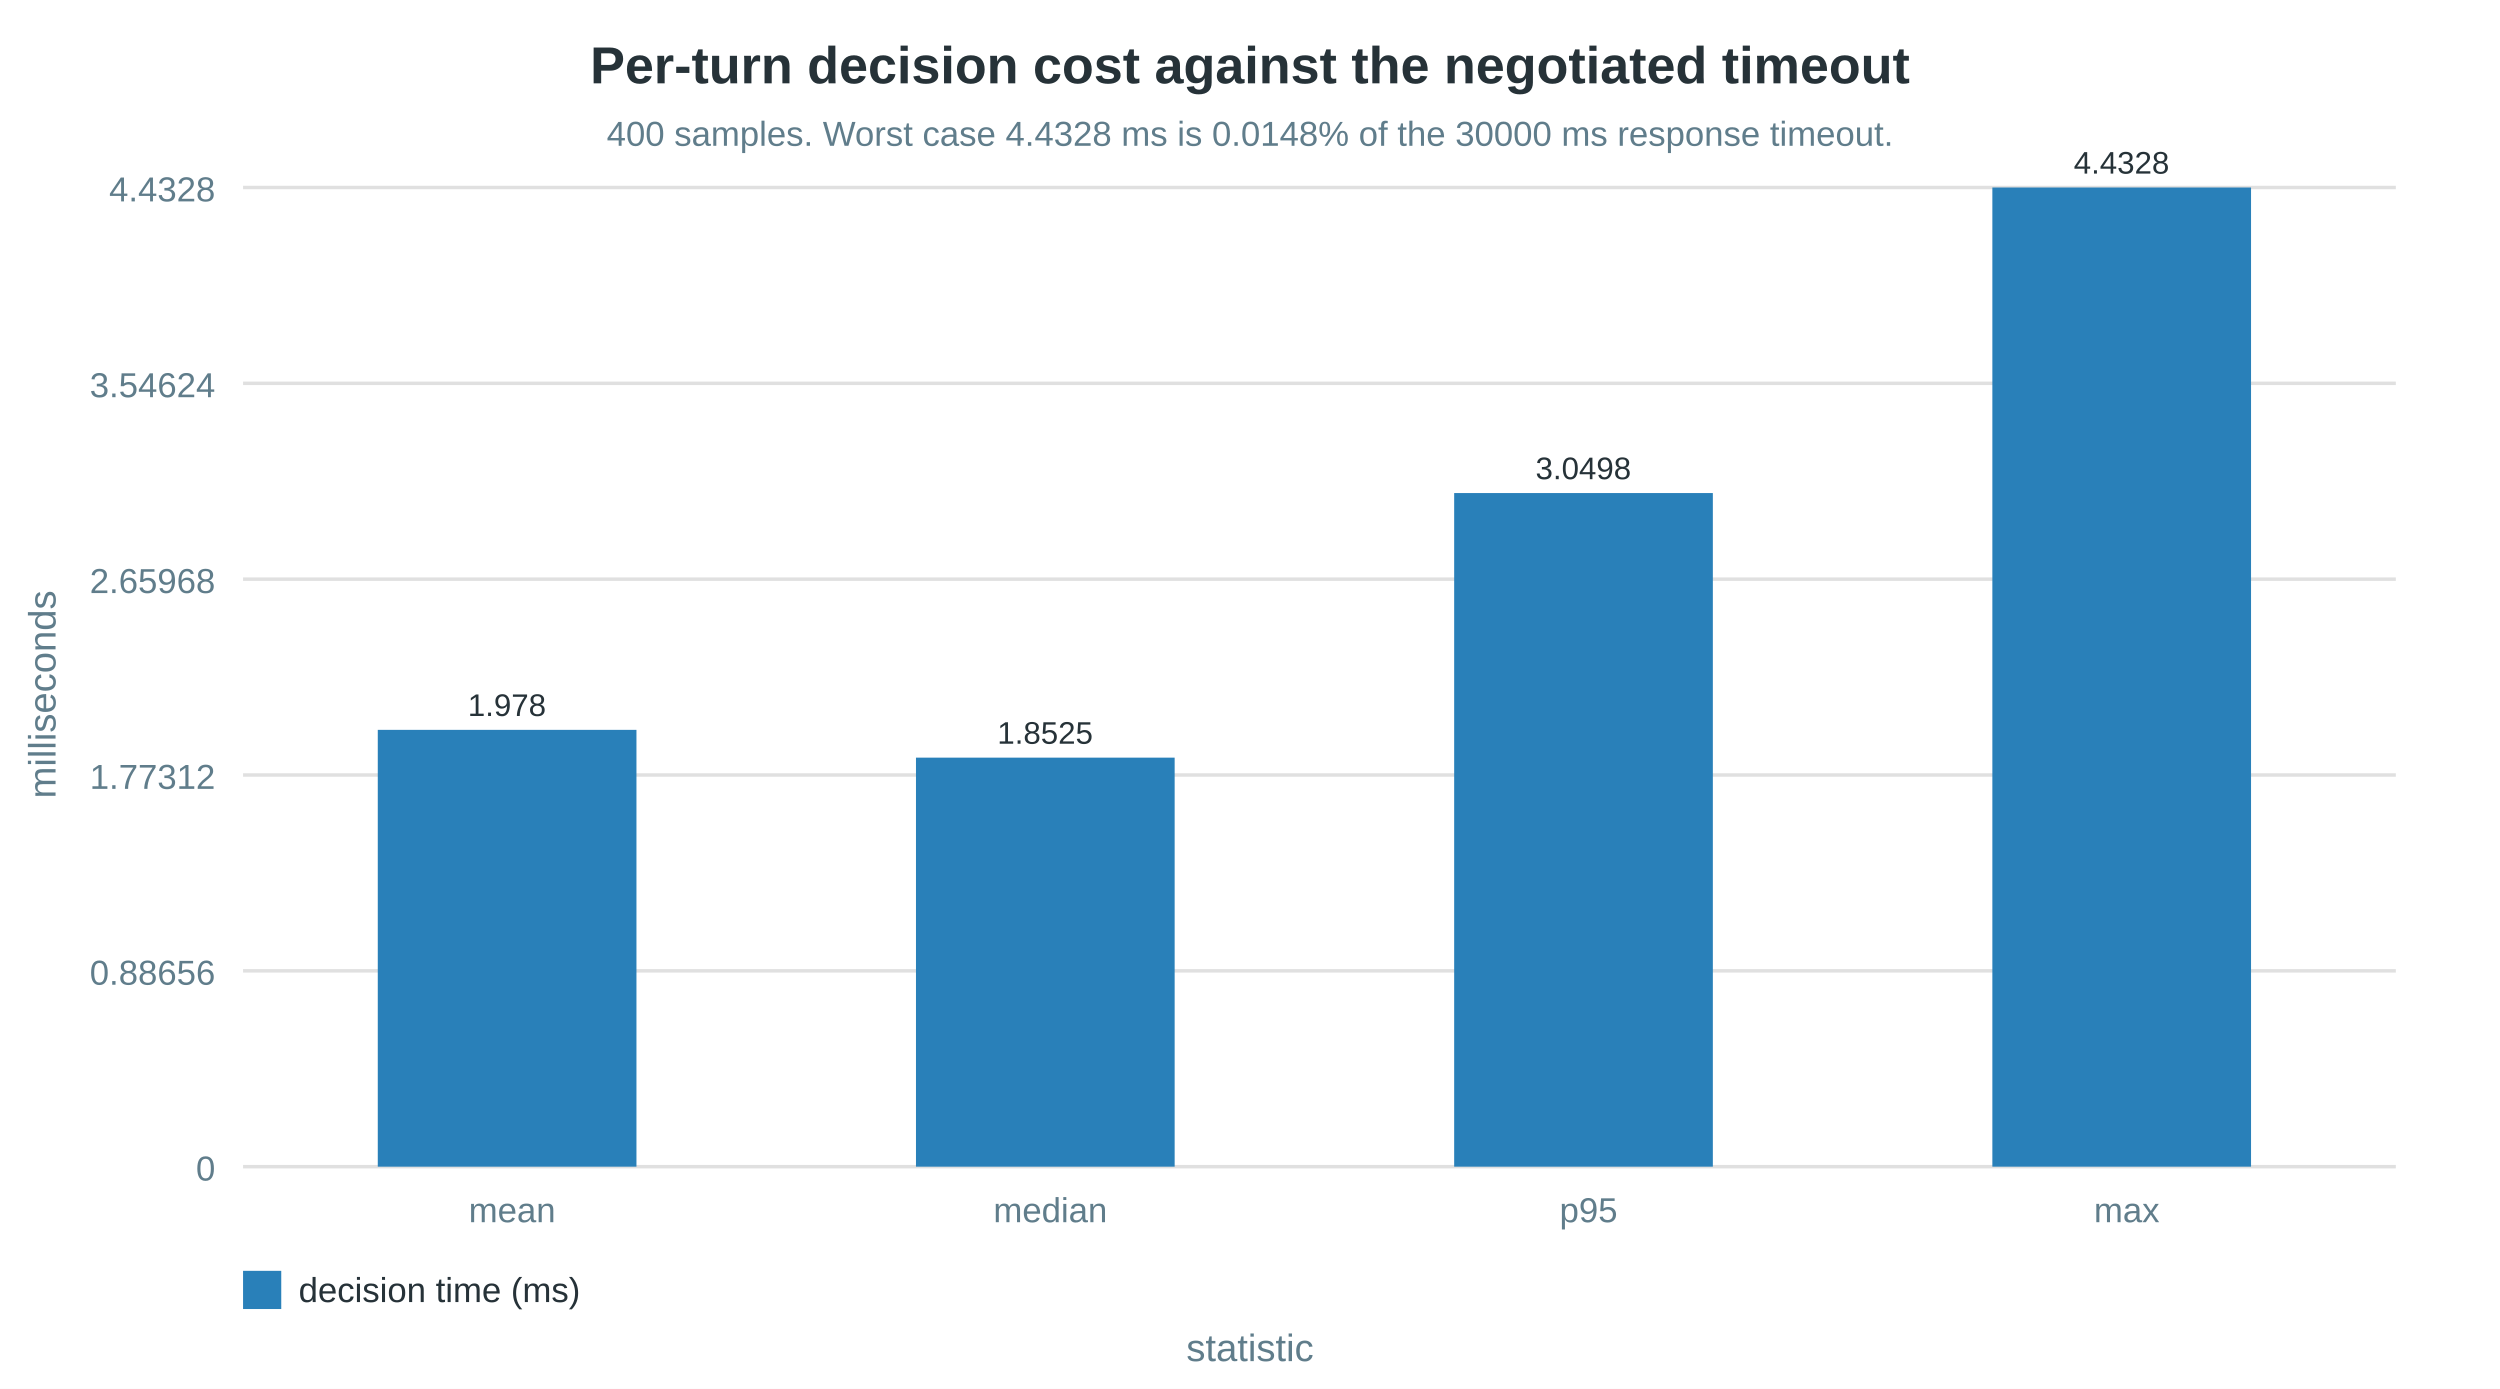
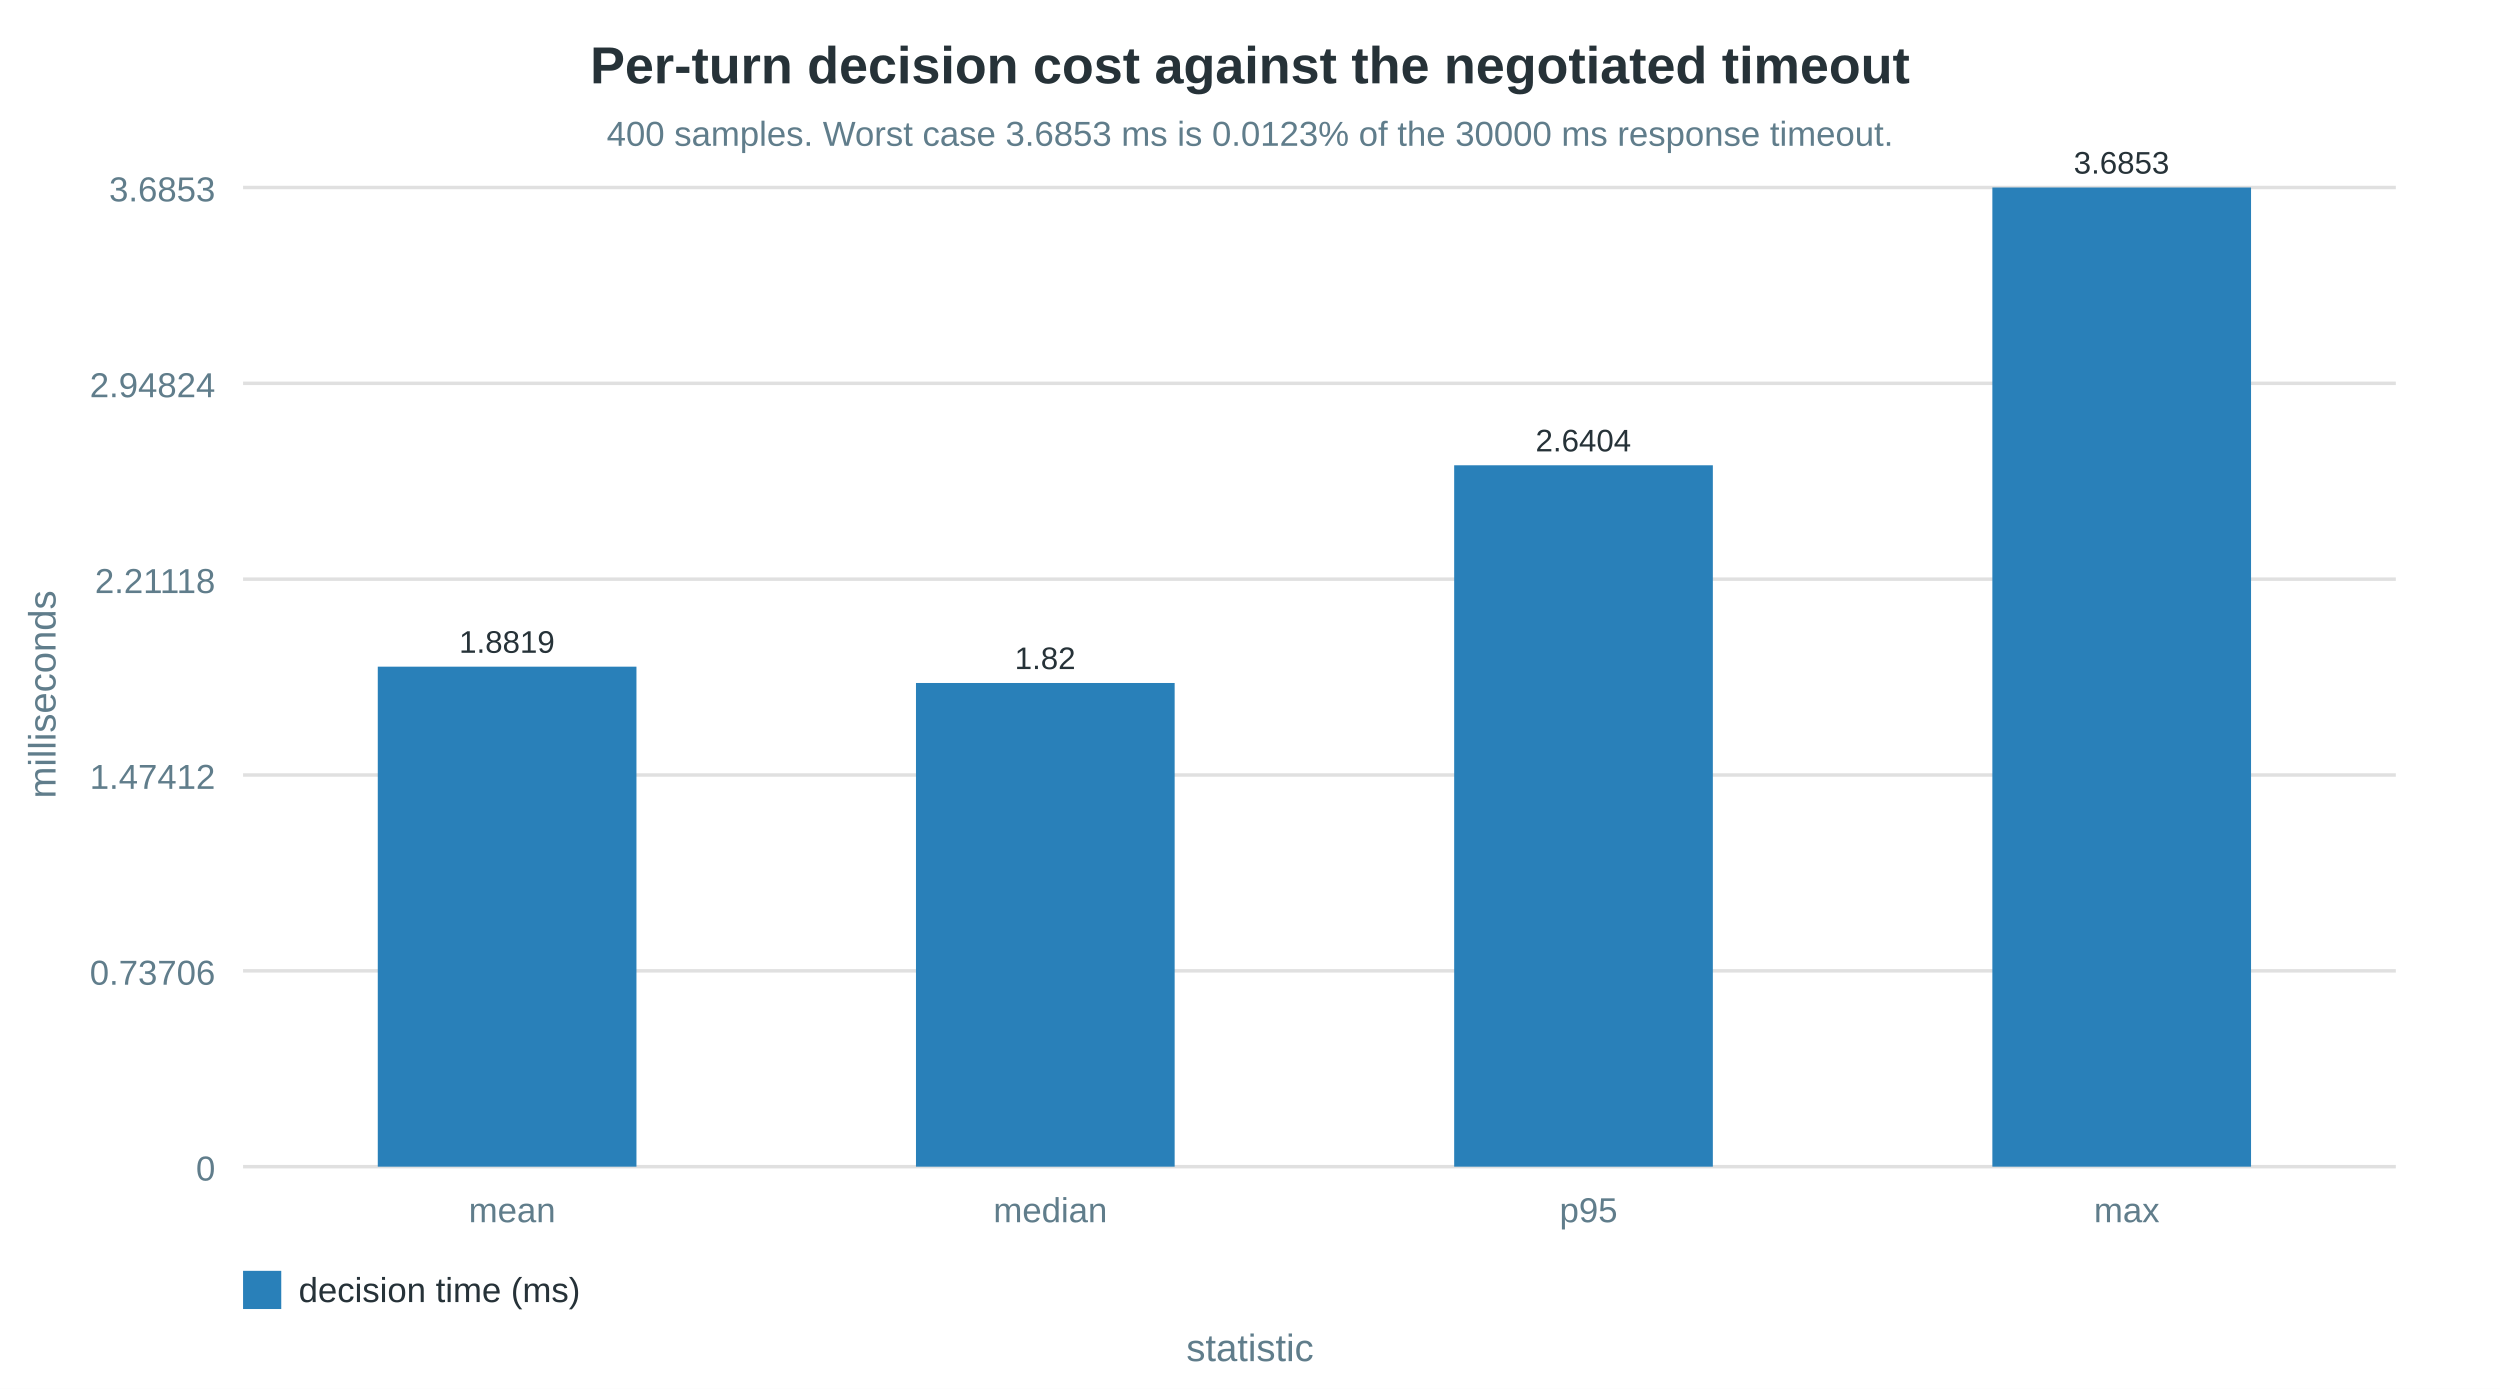
<svg xmlns="http://www.w3.org/2000/svg" viewBox="0 0 720 400" width="720" height="400" role="img">
  <rect width="720" height="400" fill="#ffffff" />
  <text x="360.0" y="24.0" font-family="Segoe UI,Arial,sans-serif" font-size="15" fill="#263238" text-anchor="middle" font-weight="bold">Per-turn decision cost against the negotiated timeout</text>
-   <text x="360.0" y="42.0" font-family="Segoe UI,Arial,sans-serif" font-size="10" fill="#607d8b" text-anchor="middle" font-weight="normal">400 samples. Worst case 4.4328 ms is 0.0148% of the 30000 ms response timeout.</text>
+   <text x="360.0" y="42.0" font-family="Segoe UI,Arial,sans-serif" font-size="10" fill="#607d8b" text-anchor="middle" font-weight="normal">400 samples. Worst case 3.6853 ms is 0.0123% of the 30000 ms response timeout.</text>
  <text x="360.0" y="392.0" font-family="Segoe UI,Arial,sans-serif" font-size="11" fill="#607d8b" text-anchor="middle" font-weight="normal">statistic</text>
  <g transform="translate(16,200.0) rotate(-90)">
    <text x="0.0" y="0.0" font-family="Segoe UI,Arial,sans-serif" font-size="11" fill="#607d8b" text-anchor="middle" font-weight="normal">milliseconds</text>
  </g>
  <line x1="70" y1="336.0" x2="690" y2="336.0" stroke="#e0e0e0" stroke-width="1" />
  <text x="62.0" y="340.0" font-family="Segoe UI,Arial,sans-serif" font-size="10" fill="#607d8b" text-anchor="end" font-weight="normal">0</text>
  <line x1="70" y1="279.6" x2="690" y2="279.6" stroke="#e0e0e0" stroke-width="1" />
-   <text x="62.0" y="283.6" font-family="Segoe UI,Arial,sans-serif" font-size="10" fill="#607d8b" text-anchor="end" font-weight="normal">0.88656</text>
+   <text x="62.0" y="283.6" font-family="Segoe UI,Arial,sans-serif" font-size="10" fill="#607d8b" text-anchor="end" font-weight="normal">0.73706</text>
  <line x1="70" y1="223.2" x2="690" y2="223.2" stroke="#e0e0e0" stroke-width="1" />
-   <text x="62.0" y="227.2" font-family="Segoe UI,Arial,sans-serif" font-size="10" fill="#607d8b" text-anchor="end" font-weight="normal">1.77312</text>
+   <text x="62.0" y="227.2" font-family="Segoe UI,Arial,sans-serif" font-size="10" fill="#607d8b" text-anchor="end" font-weight="normal">1.47412</text>
  <line x1="70" y1="166.8" x2="690" y2="166.8" stroke="#e0e0e0" stroke-width="1" />
-   <text x="62.0" y="170.8" font-family="Segoe UI,Arial,sans-serif" font-size="10" fill="#607d8b" text-anchor="end" font-weight="normal">2.65968</text>
+   <text x="62.0" y="170.8" font-family="Segoe UI,Arial,sans-serif" font-size="10" fill="#607d8b" text-anchor="end" font-weight="normal">2.21118</text>
  <line x1="70" y1="110.4" x2="690" y2="110.4" stroke="#e0e0e0" stroke-width="1" />
-   <text x="62.0" y="114.4" font-family="Segoe UI,Arial,sans-serif" font-size="10" fill="#607d8b" text-anchor="end" font-weight="normal">3.54624</text>
+   <text x="62.0" y="114.4" font-family="Segoe UI,Arial,sans-serif" font-size="10" fill="#607d8b" text-anchor="end" font-weight="normal">2.94824</text>
  <line x1="70" y1="54.0" x2="690" y2="54.0" stroke="#e0e0e0" stroke-width="1" />
-   <text x="62.0" y="58.0" font-family="Segoe UI,Arial,sans-serif" font-size="10" fill="#607d8b" text-anchor="end" font-weight="normal">4.4328</text>
+   <text x="62.0" y="58.0" font-family="Segoe UI,Arial,sans-serif" font-size="10" fill="#607d8b" text-anchor="end" font-weight="normal">3.6853</text>
  <text x="147.5" y="352.0" font-family="Segoe UI,Arial,sans-serif" font-size="10" fill="#607d8b" text-anchor="middle" font-weight="normal">mean</text>
-   <rect x="108.8" y="210.2" width="74.5" height="125.8" fill="#2980b9" />
-   <text x="146.0" y="206.2" font-family="Segoe UI,Arial,sans-serif" font-size="9" fill="#263238" text-anchor="middle" font-weight="normal">1.978</text>
+   <rect x="108.8" y="192.0" width="74.5" height="144.0" fill="#2980b9" />
+   <text x="146.0" y="188.0" font-family="Segoe UI,Arial,sans-serif" font-size="9" fill="#263238" text-anchor="middle" font-weight="normal">1.8819</text>
  <text x="302.5" y="352.0" font-family="Segoe UI,Arial,sans-serif" font-size="10" fill="#607d8b" text-anchor="middle" font-weight="normal">median</text>
-   <rect x="263.8" y="218.2" width="74.5" height="117.8" fill="#2980b9" />
-   <text x="301.0" y="214.2" font-family="Segoe UI,Arial,sans-serif" font-size="9" fill="#263238" text-anchor="middle" font-weight="normal">1.8525</text>
+   <rect x="263.8" y="196.7" width="74.5" height="139.3" fill="#2980b9" />
+   <text x="301.0" y="192.7" font-family="Segoe UI,Arial,sans-serif" font-size="9" fill="#263238" text-anchor="middle" font-weight="normal">1.82</text>
  <text x="457.5" y="352.0" font-family="Segoe UI,Arial,sans-serif" font-size="10" fill="#607d8b" text-anchor="middle" font-weight="normal">p95</text>
-   <rect x="418.8" y="142.0" width="74.5" height="194.0" fill="#2980b9" />
-   <text x="456.0" y="138.0" font-family="Segoe UI,Arial,sans-serif" font-size="9" fill="#263238" text-anchor="middle" font-weight="normal">3.0498</text>
+   <rect x="418.8" y="134.0" width="74.5" height="202.0" fill="#2980b9" />
+   <text x="456.0" y="130.0" font-family="Segoe UI,Arial,sans-serif" font-size="9" fill="#263238" text-anchor="middle" font-weight="normal">2.6404</text>
  <text x="612.5" y="352.0" font-family="Segoe UI,Arial,sans-serif" font-size="10" fill="#607d8b" text-anchor="middle" font-weight="normal">max</text>
  <rect x="573.8" y="54.0" width="74.5" height="282.0" fill="#2980b9" />
-   <text x="611.0" y="50.0" font-family="Segoe UI,Arial,sans-serif" font-size="9" fill="#263238" text-anchor="middle" font-weight="normal">4.4328</text>
+   <text x="611.0" y="50.0" font-family="Segoe UI,Arial,sans-serif" font-size="9" fill="#263238" text-anchor="middle" font-weight="normal">3.6853</text>
  <rect x="70" y="366" width="11" height="11" fill="#2980b9" />
  <text x="86.0" y="375.0" font-family="Segoe UI,Arial,sans-serif" font-size="10" fill="#263238" text-anchor="start" font-weight="normal">decision time (ms)</text>
</svg>
